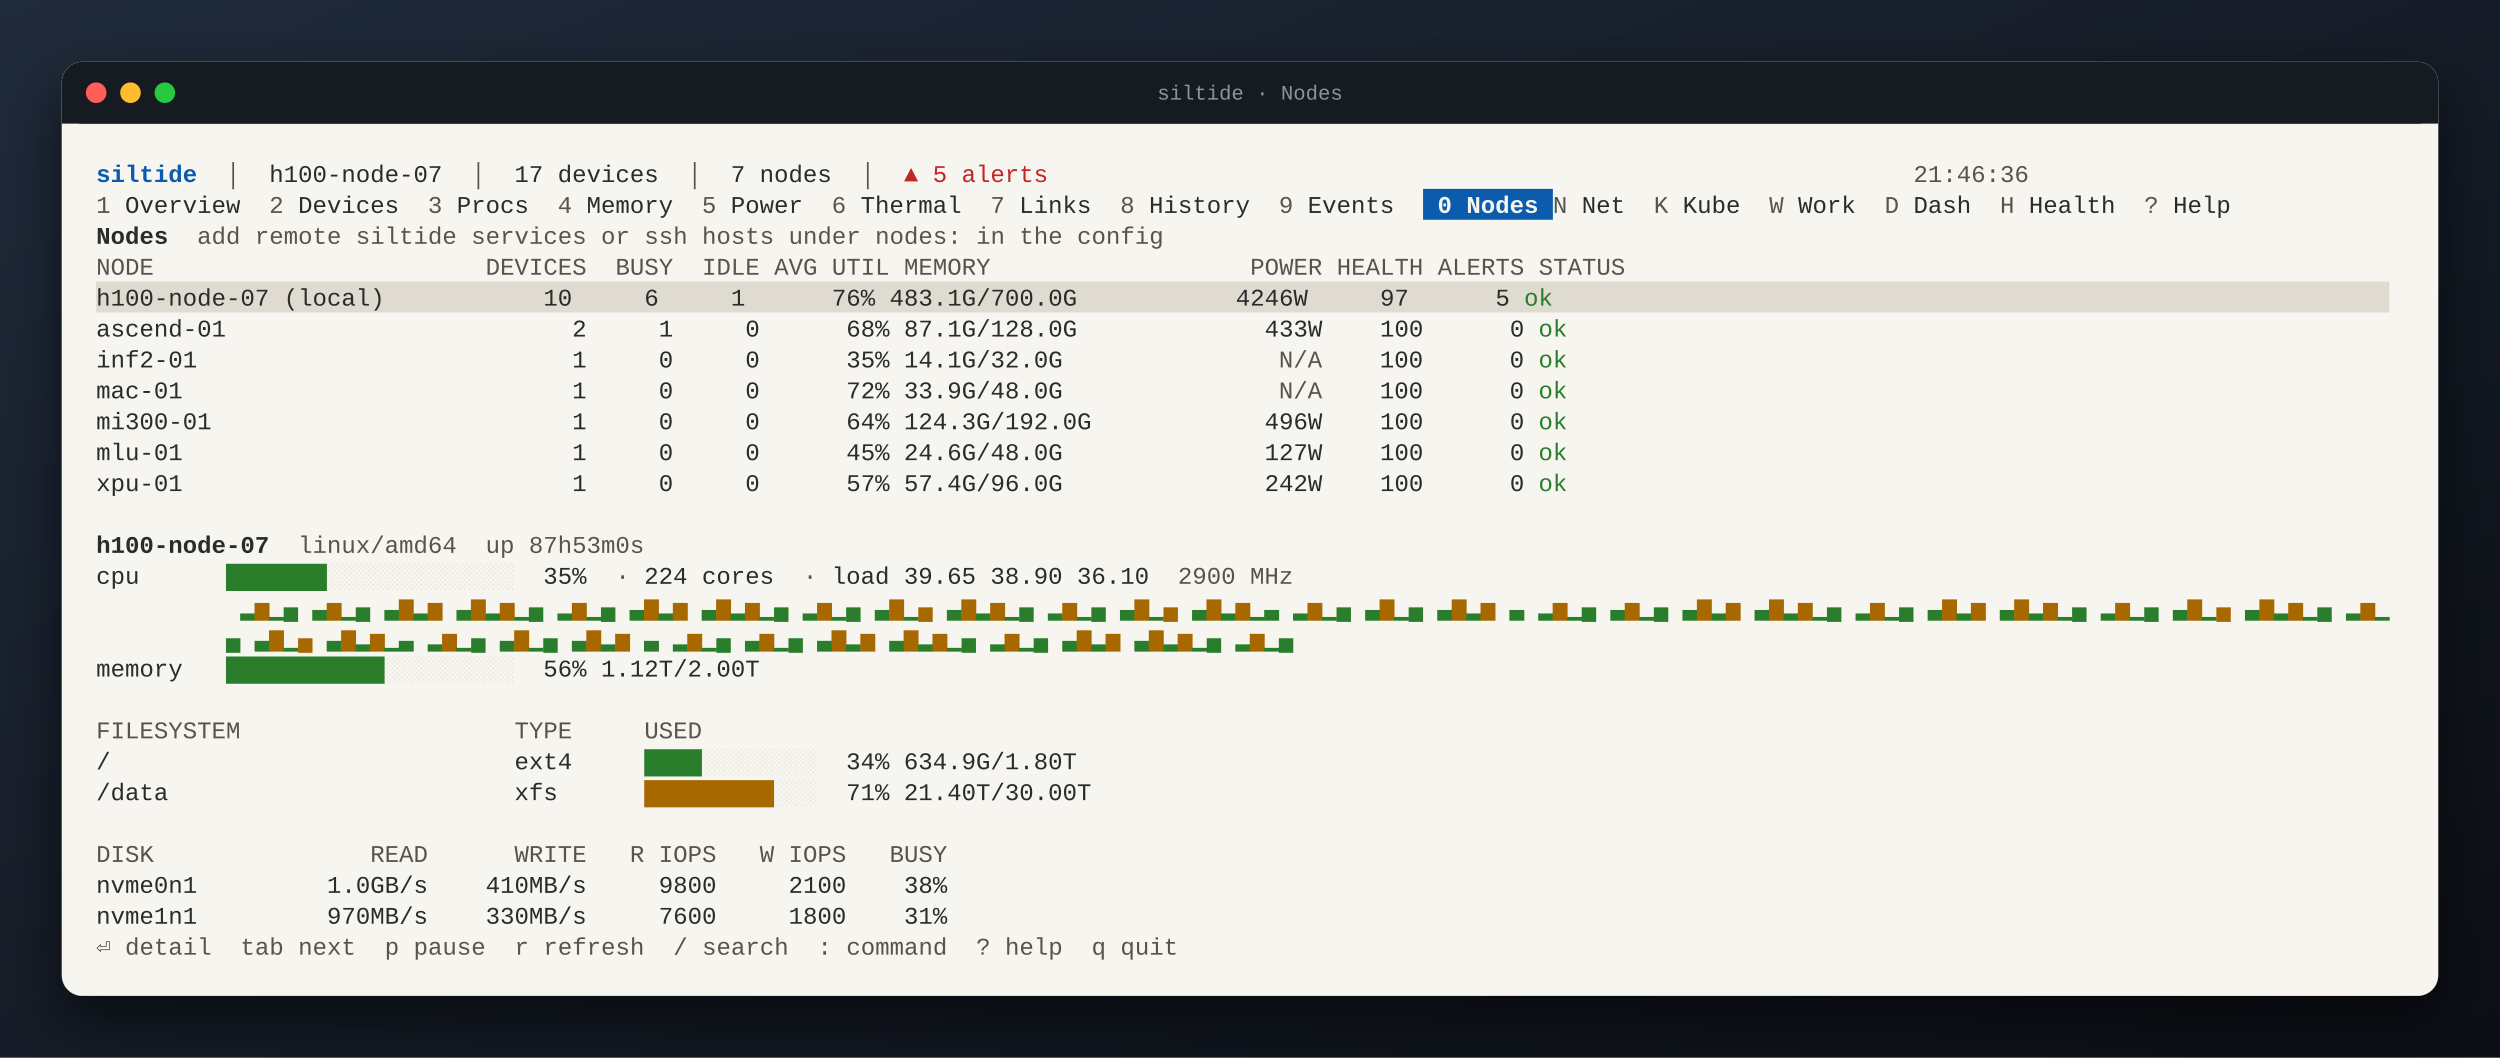
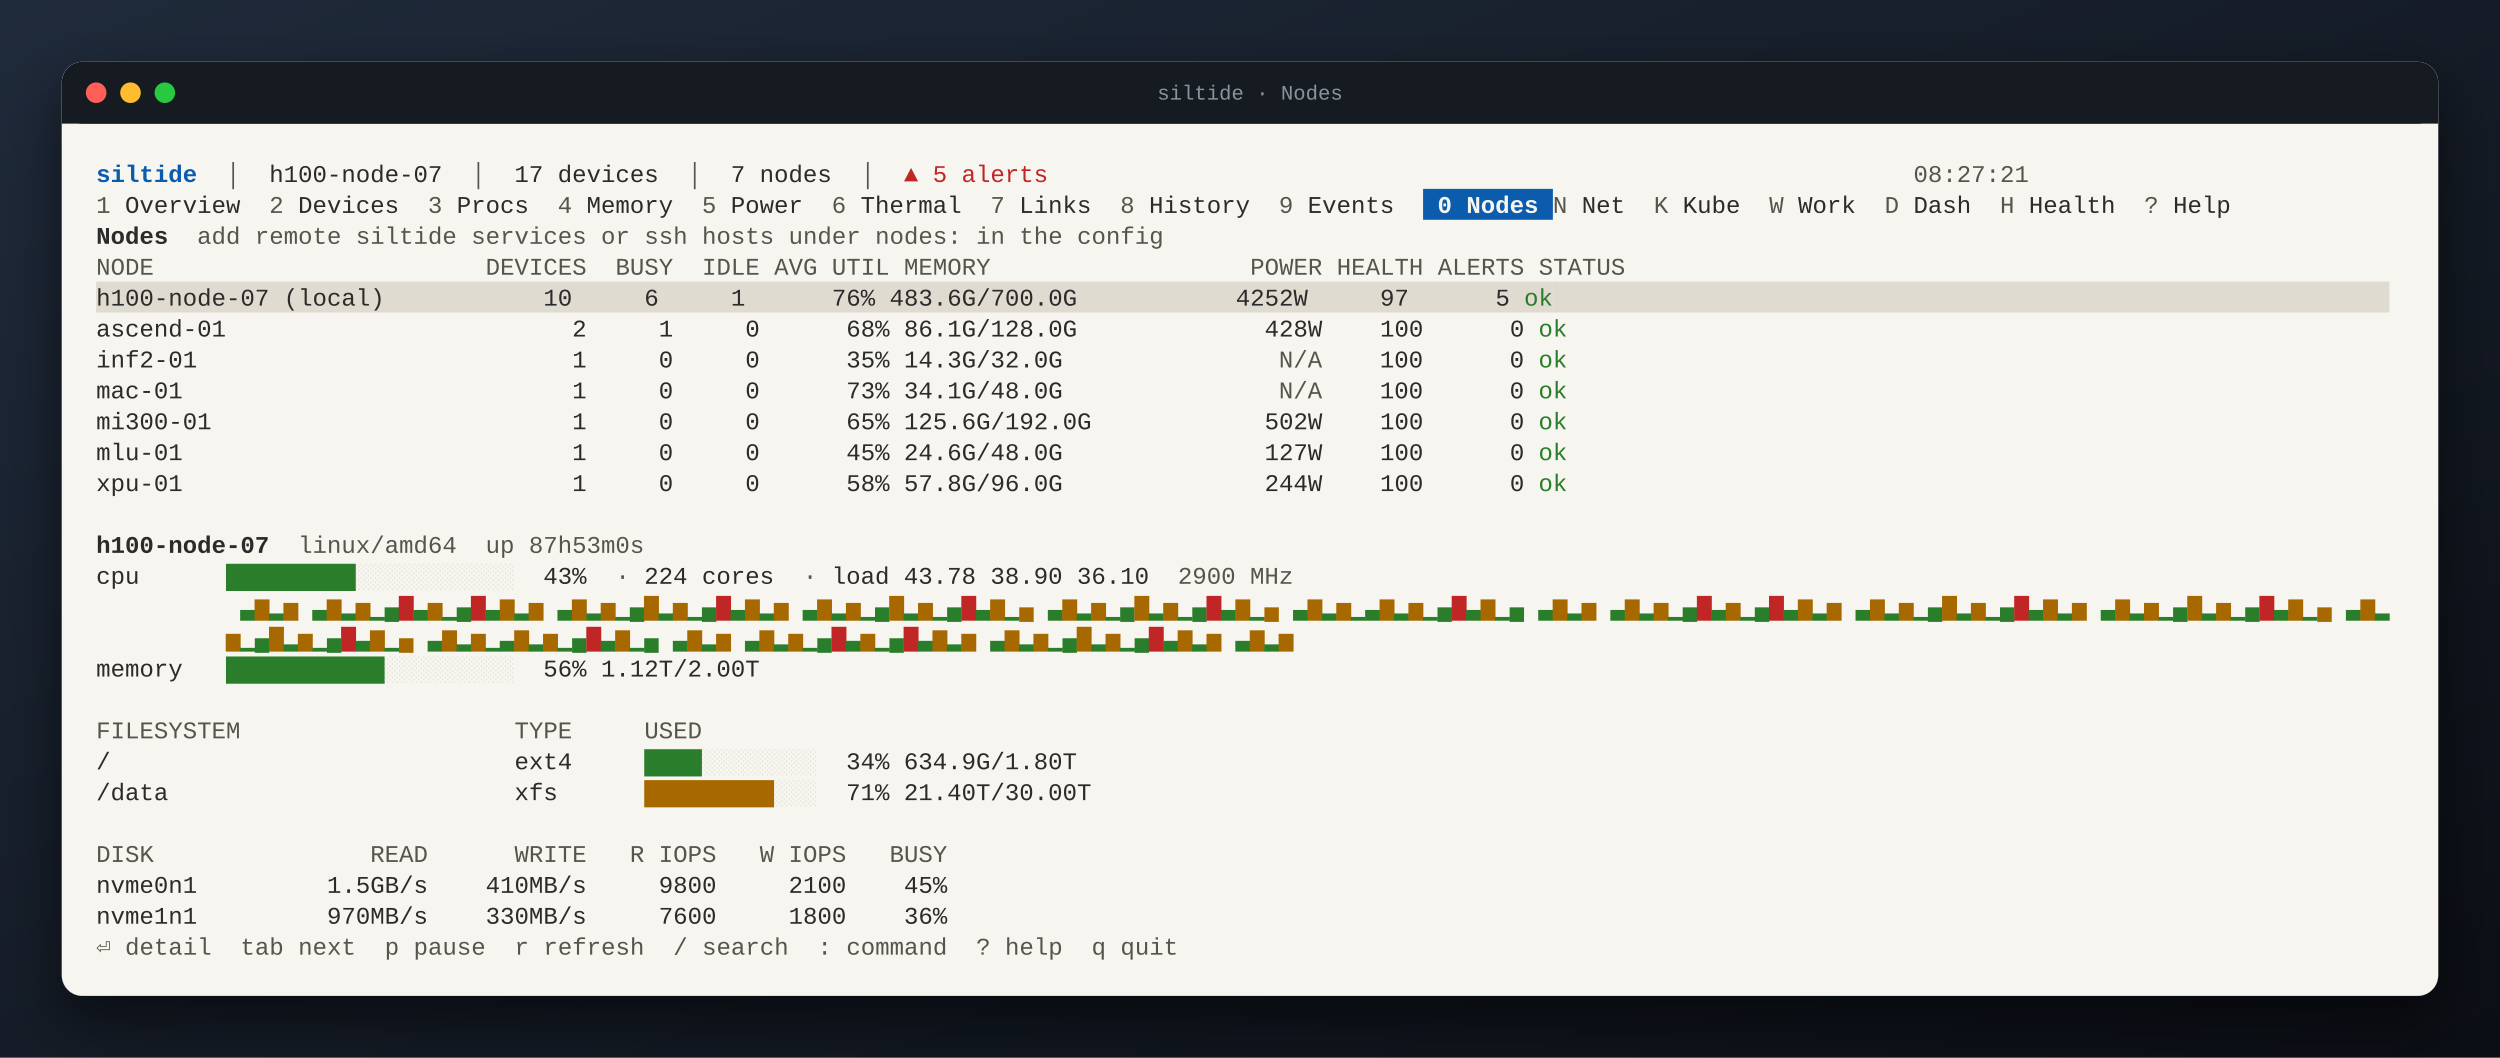
<svg xmlns="http://www.w3.org/2000/svg" width="1456" height="616" viewBox="0 0 1456 616" font-family="JetBrains Mono, SFMono-Regular, Menlo, Consolas, Liberation Mono, monospace" font-size="14">
  <defs>
    <linearGradient id="desk" x1="0" y1="0" x2="1" y2="1">
      <stop offset="0" stop-color="#1f2a3a" />
      <stop offset="1" stop-color="#0b0e14" />
    </linearGradient>
    <filter id="shadow" x="-10%" y="-10%" width="120%" height="130%">
      <feDropShadow dx="0" dy="14" stdDeviation="16" flood-color="#000" flood-opacity="0.55" />
    </filter>
  </defs>
  <rect width="100%" height="100%" fill="url(#desk)" />
  <rect x="36" y="36" width="1384" height="544" rx="12" fill="#f7f5ef" filter="url(#shadow)" />
  <rect x="36" y="36" width="1384" height="36" rx="12" fill="#161b22" />
  <rect x="36" y="60" width="1384" height="12" fill="#161b22" />
  <circle cx="56" cy="54" r="6" fill="#ff5f57" />
  <circle cx="76" cy="54" r="6" fill="#febc2e" />
  <circle cx="96" cy="54" r="6" fill="#28c840" />
  <text x="50%" y="58" text-anchor="middle" fill="#8b949e" font-size="12">siltide · Nodes</text>
  <g xml:space="preserve" transform="translate(36 36)">
    <text y="70.0" fill="#2b2b2b" xml:space="preserve" style="white-space:pre">
      <tspan x="20.0" fill="#0b5cad" font-weight="bold">siltide</tspan>
      <tspan x="78.8" fill="#55554d">  │  </tspan>
      <tspan x="120.8">h100-node-07</tspan>
      <tspan x="221.6" fill="#55554d">  │  </tspan>
      <tspan x="263.6">17 devices</tspan>
      <tspan x="347.6" fill="#55554d">  │  </tspan>
      <tspan x="389.6">7 nodes</tspan>
      <tspan x="448.4" fill="#55554d">  │  </tspan>
      <tspan x="490.4" fill="#c02626">▲ 5 alerts</tspan>
-       <tspan x="1078.4" fill="#55554d">21:46:36                         </tspan>
+       <tspan x="1078.4" fill="#55554d">08:27:21                         </tspan>
    </text>
    <rect x="792.8" y="74.0" width="75.6" height="18.0" fill="#0b5cad" />
    <text y="88.0" fill="#2b2b2b" xml:space="preserve" style="white-space:pre">
      <tspan x="20.0" fill="#55554d">1</tspan>
      <tspan x="28.4"> Overview  </tspan>
      <tspan x="120.8" fill="#55554d">2</tspan>
      <tspan x="129.2"> Devices  </tspan>
      <tspan x="213.2" fill="#55554d">3</tspan>
      <tspan x="221.6"> Procs  </tspan>
      <tspan x="288.8" fill="#55554d">4</tspan>
      <tspan x="297.2"> Memory  </tspan>
      <tspan x="372.8" fill="#55554d">5</tspan>
      <tspan x="381.2"> Power  </tspan>
      <tspan x="448.4" fill="#55554d">6</tspan>
      <tspan x="456.8"> Thermal  </tspan>
      <tspan x="540.8" fill="#55554d">7</tspan>
      <tspan x="549.2"> Links  </tspan>
      <tspan x="616.4" fill="#55554d">8</tspan>
      <tspan x="624.8"> History  </tspan>
      <tspan x="708.8" fill="#55554d">9</tspan>
      <tspan x="717.2"> Events  </tspan>
      <tspan x="792.8" fill="#f7f5ef" font-weight="bold"> 0 Nodes </tspan>
      <tspan x="868.4" fill="#55554d">N</tspan>
      <tspan x="876.8"> Net  </tspan>
      <tspan x="927.2" fill="#55554d">K</tspan>
      <tspan x="935.6"> Kube  </tspan>
      <tspan x="994.4" fill="#55554d">W</tspan>
      <tspan x="1002.8"> Work  </tspan>
      <tspan x="1061.6" fill="#55554d">D</tspan>
      <tspan x="1070.0"> Dash  </tspan>
      <tspan x="1128.8" fill="#55554d">H</tspan>
      <tspan x="1137.2"> Health  </tspan>
      <tspan x="1212.8" fill="#55554d">?</tspan>
      <tspan x="1221.2"> Help  </tspan>
    </text>
    <text y="106.0" fill="#2b2b2b" xml:space="preserve" style="white-space:pre">
      <tspan x="20.0" font-weight="bold">Nodes</tspan>
      <tspan x="62.0" fill="#55554d">  add remote siltide services or ssh hosts under nodes: in the config</tspan>
    </text>
    <text y="124.0" fill="#2b2b2b" xml:space="preserve" style="white-space:pre">
      <tspan x="20.0" fill="#55554d">NODE                       DEVICES  BUSY  IDLE AVG UTIL MEMORY                  POWER HEALTH ALERTS STATUS                        </tspan>
    </text>
    <rect x="20.0" y="128.0" width="831.6" height="18.0" fill="#dfdbd0" />
    <rect x="851.6" y="128.0" width="16.8" height="18.0" fill="#dfdbd0" />
    <rect x="868.4" y="128.0" width="487.2" height="18.0" fill="#dfdbd0" />
    <text y="142.0" fill="#2b2b2b" xml:space="preserve" style="white-space:pre">
-       <tspan x="20.0">h100-node-07 (local)           10     6     1      76% 483.1G/700.0G           4246W     97      5 </tspan>
+       <tspan x="20.0">h100-node-07 (local)           10     6     1      76% 483.6G/700.0G           4252W     97      5 </tspan>
      <tspan x="851.6" fill="#2a7d2a">ok</tspan>
    </text>
    <text y="160.0" fill="#2b2b2b" xml:space="preserve" style="white-space:pre">
-       <tspan x="20.0">ascend-01                        2     1     0      68% 87.1G/128.0G             433W    100      0 </tspan>
+       <tspan x="20.0">ascend-01                        2     1     0      68% 86.1G/128.0G             428W    100      0 </tspan>
      <tspan x="860.0" fill="#2a7d2a">ok</tspan>
    </text>
    <text y="178.0" fill="#2b2b2b" xml:space="preserve" style="white-space:pre">
-       <tspan x="20.0">inf2-01                          1     0     0      35% 14.1G/32.0G               </tspan>
+       <tspan x="20.0">inf2-01                          1     0     0      35% 14.3G/32.0G               </tspan>
      <tspan x="708.8" fill="#55554d">N/A</tspan>
      <tspan x="734.0">    100      0 </tspan>
      <tspan x="860.0" fill="#2a7d2a">ok</tspan>
    </text>
    <text y="196.0" fill="#2b2b2b" xml:space="preserve" style="white-space:pre">
-       <tspan x="20.0">mac-01                           1     0     0      72% 33.9G/48.0G               </tspan>
+       <tspan x="20.0">mac-01                           1     0     0      73% 34.1G/48.0G               </tspan>
      <tspan x="708.8" fill="#55554d">N/A</tspan>
      <tspan x="734.0">    100      0 </tspan>
      <tspan x="860.0" fill="#2a7d2a">ok</tspan>
    </text>
    <text y="214.0" fill="#2b2b2b" xml:space="preserve" style="white-space:pre">
-       <tspan x="20.0">mi300-01                         1     0     0      64% 124.3G/192.0G            496W    100      0 </tspan>
+       <tspan x="20.0">mi300-01                         1     0     0      65% 125.6G/192.0G            502W    100      0 </tspan>
      <tspan x="860.0" fill="#2a7d2a">ok</tspan>
    </text>
    <text y="232.0" fill="#2b2b2b" xml:space="preserve" style="white-space:pre">
      <tspan x="20.0">mlu-01                           1     0     0      45% 24.6G/48.0G              127W    100      0 </tspan>
      <tspan x="860.0" fill="#2a7d2a">ok</tspan>
    </text>
    <text y="250.0" fill="#2b2b2b" xml:space="preserve" style="white-space:pre">
-       <tspan x="20.0">xpu-01                           1     0     0      57% 57.4G/96.0G              242W    100      0 </tspan>
+       <tspan x="20.0">xpu-01                           1     0     0      58% 57.8G/96.0G              244W    100      0 </tspan>
      <tspan x="860.0" fill="#2a7d2a">ok</tspan>
    </text>
    <text y="286.0" fill="#2b2b2b" xml:space="preserve" style="white-space:pre">
      <tspan x="20.0" font-weight="bold">h100-node-07</tspan>
      <tspan x="137.6" fill="#55554d">linux/amd64</tspan>
      <tspan x="230.0" fill="#55554d">  up 87h53m0s</tspan>
    </text>
    <text y="304.0" fill="#2b2b2b" xml:space="preserve" style="white-space:pre">
      <tspan x="20.0">cpu      </tspan>
-       <tspan x="95.6" fill="#2a7d2a">███████</tspan>
-       <tspan x="154.4" fill="#dfdbd0">░░░░░░░░░░░░░</tspan>
-       <tspan x="263.6">  35%  </tspan>
+       <tspan x="95.6" fill="#2a7d2a">█████████</tspan>
+       <tspan x="171.2" fill="#dfdbd0">░░░░░░░░░░░</tspan>
+       <tspan x="263.6">  43%  </tspan>
      <tspan x="322.4" fill="#55554d">·</tspan>
      <tspan x="330.8"> 224 cores  </tspan>
      <tspan x="431.6" fill="#55554d">·</tspan>
-       <tspan x="440.0"> load 39.65 38.90 36.10</tspan>
+       <tspan x="440.0"> load 43.78 38.90 36.10</tspan>
      <tspan x="633.2" fill="#55554d">  2900 MHz</tspan>
    </text>
    <text y="322.0" fill="#2b2b2b" xml:space="preserve" style="white-space:pre">
-       <tspan x="104.0" fill="#2a7d2a">▂</tspan>
-       <tspan x="112.4" fill="#a86800">▅</tspan>
-       <tspan x="120.8" fill="#2a7d2a">▁</tspan>
-       <tspan x="129.2" fill="#2a7d2a">▄</tspan>
+       <tspan x="104.0" fill="#2a7d2a">▃</tspan>
+       <tspan x="112.4" fill="#a86800">▆</tspan>
+       <tspan x="120.8" fill="#2a7d2a">▂</tspan>
+       <tspan x="129.2" fill="#a86800">▅</tspan>
      <tspan x="146.0" fill="#2a7d2a">▃</tspan>
-       <tspan x="154.4" fill="#a86800">▅</tspan>
-       <tspan x="162.8" fill="#2a7d2a">▁</tspan>
-       <tspan x="171.2" fill="#2a7d2a">▄</tspan>
-       <tspan x="188.0" fill="#2a7d2a">▃</tspan>
-       <tspan x="196.4" fill="#a86800">▆</tspan>
-       <tspan x="204.8" fill="#2a7d2a">▂</tspan>
+       <tspan x="154.4" fill="#a86800">▆</tspan>
+       <tspan x="162.8" fill="#2a7d2a">▂</tspan>
+       <tspan x="171.2" fill="#a86800">▅</tspan>
+       <tspan x="179.6" fill="#2a7d2a">▁</tspan>
+       <tspan x="188.0" fill="#2a7d2a">▄</tspan>
+       <tspan x="196.4" fill="#c02626">▇</tspan>
+       <tspan x="204.8" fill="#2a7d2a">▃</tspan>
      <tspan x="213.2" fill="#a86800">▅</tspan>
-       <tspan x="230.0" fill="#2a7d2a">▃</tspan>
-       <tspan x="238.4" fill="#a86800">▆</tspan>
-       <tspan x="246.8" fill="#2a7d2a">▂</tspan>
-       <tspan x="255.2" fill="#a86800">▅</tspan>
-       <tspan x="263.6" fill="#2a7d2a">▁</tspan>
-       <tspan x="272.0" fill="#2a7d2a">▄</tspan>
-       <tspan x="288.8" fill="#2a7d2a">▂</tspan>
-       <tspan x="297.2" fill="#a86800">▅</tspan>
-       <tspan x="305.6" fill="#2a7d2a">▁</tspan>
-       <tspan x="314.0" fill="#2a7d2a">▄</tspan>
-       <tspan x="330.8" fill="#2a7d2a">▃</tspan>
-       <tspan x="339.2" fill="#a86800">▆</tspan>
+       <tspan x="221.6" fill="#2a7d2a">▁</tspan>
+       <tspan x="230.0" fill="#2a7d2a">▄</tspan>
+       <tspan x="238.4" fill="#c02626">▇</tspan>
+       <tspan x="246.8" fill="#2a7d2a">▃</tspan>
+       <tspan x="255.2" fill="#a86800">▆</tspan>
+       <tspan x="263.6" fill="#2a7d2a">▂</tspan>
+       <tspan x="272.0" fill="#a86800">▅</tspan>
+       <tspan x="288.8" fill="#2a7d2a">▃</tspan>
+       <tspan x="297.2" fill="#a86800">▆</tspan>
+       <tspan x="305.6" fill="#2a7d2a">▂</tspan>
+       <tspan x="314.0" fill="#a86800">▅</tspan>
+       <tspan x="322.4" fill="#2a7d2a">▁</tspan>
+       <tspan x="330.8" fill="#2a7d2a">▄</tspan>
+       <tspan x="339.2" fill="#a86800">▇</tspan>
      <tspan x="347.6" fill="#2a7d2a">▂</tspan>
      <tspan x="356.0" fill="#a86800">▅</tspan>
-       <tspan x="372.8" fill="#2a7d2a">▃</tspan>
-       <tspan x="381.2" fill="#a86800">▆</tspan>
-       <tspan x="389.6" fill="#2a7d2a">▂</tspan>
-       <tspan x="398.0" fill="#a86800">▅</tspan>
-       <tspan x="406.4" fill="#2a7d2a">▁</tspan>
-       <tspan x="414.8" fill="#2a7d2a">▄</tspan>
-       <tspan x="431.6" fill="#2a7d2a">▂</tspan>
-       <tspan x="440.0" fill="#a86800">▅</tspan>
-       <tspan x="448.4" fill="#2a7d2a">▁</tspan>
-       <tspan x="456.8" fill="#2a7d2a">▄</tspan>
-       <tspan x="473.6" fill="#2a7d2a">▃</tspan>
-       <tspan x="482.0" fill="#a86800">▆</tspan>
-       <tspan x="490.4" fill="#2a7d2a">▁</tspan>
-       <tspan x="498.8" fill="#a86800">▄</tspan>
-       <tspan x="515.6" fill="#2a7d2a">▃</tspan>
-       <tspan x="524.0" fill="#a86800">▆</tspan>
-       <tspan x="532.4" fill="#2a7d2a">▂</tspan>
-       <tspan x="540.8" fill="#a86800">▅</tspan>
+       <tspan x="364.4" fill="#2a7d2a">▁</tspan>
+       <tspan x="372.8" fill="#2a7d2a">▄</tspan>
+       <tspan x="381.2" fill="#c02626">▇</tspan>
+       <tspan x="389.6" fill="#2a7d2a">▃</tspan>
+       <tspan x="398.0" fill="#a86800">▆</tspan>
+       <tspan x="406.4" fill="#2a7d2a">▂</tspan>
+       <tspan x="414.8" fill="#a86800">▅</tspan>
+       <tspan x="431.6" fill="#2a7d2a">▃</tspan>
+       <tspan x="440.0" fill="#a86800">▆</tspan>
+       <tspan x="448.4" fill="#2a7d2a">▂</tspan>
+       <tspan x="456.8" fill="#a86800">▅</tspan>
+       <tspan x="465.2" fill="#2a7d2a">▁</tspan>
+       <tspan x="473.6" fill="#2a7d2a">▄</tspan>
+       <tspan x="482.0" fill="#a86800">▇</tspan>
+       <tspan x="490.4" fill="#2a7d2a">▂</tspan>
+       <tspan x="498.8" fill="#a86800">▅</tspan>
+       <tspan x="507.2" fill="#2a7d2a">▁</tspan>
+       <tspan x="515.6" fill="#2a7d2a">▄</tspan>
+       <tspan x="524.0" fill="#c02626">▇</tspan>
+       <tspan x="532.4" fill="#2a7d2a">▃</tspan>
+       <tspan x="540.8" fill="#a86800">▆</tspan>
      <tspan x="549.2" fill="#2a7d2a">▁</tspan>
-       <tspan x="557.6" fill="#2a7d2a">▄</tspan>
-       <tspan x="574.4" fill="#2a7d2a">▂</tspan>
-       <tspan x="582.8" fill="#a86800">▅</tspan>
-       <tspan x="591.2" fill="#2a7d2a">▁</tspan>
-       <tspan x="599.6" fill="#2a7d2a">▄</tspan>
-       <tspan x="616.4" fill="#2a7d2a">▃</tspan>
-       <tspan x="624.8" fill="#a86800">▆</tspan>
-       <tspan x="633.2" fill="#2a7d2a">▁</tspan>
-       <tspan x="641.6" fill="#a86800">▄</tspan>
-       <tspan x="658.4" fill="#2a7d2a">▃</tspan>
-       <tspan x="666.8" fill="#a86800">▆</tspan>
-       <tspan x="675.2" fill="#2a7d2a">▂</tspan>
-       <tspan x="683.6" fill="#a86800">▅</tspan>
+       <tspan x="557.6" fill="#a86800">▄</tspan>
+       <tspan x="574.4" fill="#2a7d2a">▃</tspan>
+       <tspan x="582.8" fill="#a86800">▆</tspan>
+       <tspan x="591.2" fill="#2a7d2a">▂</tspan>
+       <tspan x="599.6" fill="#a86800">▅</tspan>
+       <tspan x="608.0" fill="#2a7d2a">▁</tspan>
+       <tspan x="616.4" fill="#2a7d2a">▄</tspan>
+       <tspan x="624.8" fill="#a86800">▇</tspan>
+       <tspan x="633.2" fill="#2a7d2a">▂</tspan>
+       <tspan x="641.6" fill="#a86800">▅</tspan>
+       <tspan x="650.0" fill="#2a7d2a">▁</tspan>
+       <tspan x="658.4" fill="#2a7d2a">▄</tspan>
+       <tspan x="666.8" fill="#c02626">▇</tspan>
+       <tspan x="675.2" fill="#2a7d2a">▃</tspan>
+       <tspan x="683.6" fill="#a86800">▆</tspan>
      <tspan x="692.0" fill="#2a7d2a">▁</tspan>
-       <tspan x="700.4" fill="#2a7d2a">▃</tspan>
-       <tspan x="717.2" fill="#2a7d2a">▂</tspan>
-       <tspan x="725.6" fill="#a86800">▅</tspan>
-       <tspan x="734.0" fill="#2a7d2a">▁</tspan>
-       <tspan x="742.4" fill="#2a7d2a">▄</tspan>
+       <tspan x="700.4" fill="#a86800">▄</tspan>
+       <tspan x="717.2" fill="#2a7d2a">▃</tspan>
+       <tspan x="725.6" fill="#a86800">▆</tspan>
+       <tspan x="734.0" fill="#2a7d2a">▂</tspan>
+       <tspan x="742.4" fill="#a86800">▅</tspan>
+       <tspan x="750.8" fill="#2a7d2a">▁</tspan>
      <tspan x="759.2" fill="#2a7d2a">▃</tspan>
      <tspan x="767.6" fill="#a86800">▆</tspan>
-       <tspan x="776.0" fill="#2a7d2a">▁</tspan>
-       <tspan x="784.4" fill="#2a7d2a">▄</tspan>
-       <tspan x="801.2" fill="#2a7d2a">▃</tspan>
-       <tspan x="809.6" fill="#a86800">▆</tspan>
-       <tspan x="818.0" fill="#2a7d2a">▂</tspan>
-       <tspan x="826.4" fill="#a86800">▅</tspan>
-       <tspan x="843.2" fill="#2a7d2a">▃</tspan>
-       <tspan x="860.0" fill="#2a7d2a">▂</tspan>
-       <tspan x="868.4" fill="#a86800">▅</tspan>
-       <tspan x="876.8" fill="#2a7d2a">▁</tspan>
-       <tspan x="885.2" fill="#2a7d2a">▄</tspan>
+       <tspan x="776.0" fill="#2a7d2a">▂</tspan>
+       <tspan x="784.4" fill="#a86800">▅</tspan>
+       <tspan x="792.8" fill="#2a7d2a">▁</tspan>
+       <tspan x="801.2" fill="#2a7d2a">▄</tspan>
+       <tspan x="809.6" fill="#c02626">▇</tspan>
+       <tspan x="818.0" fill="#2a7d2a">▃</tspan>
+       <tspan x="826.4" fill="#a86800">▆</tspan>
+       <tspan x="834.8" fill="#2a7d2a">▁</tspan>
+       <tspan x="843.2" fill="#2a7d2a">▄</tspan>
+       <tspan x="860.0" fill="#2a7d2a">▃</tspan>
+       <tspan x="868.4" fill="#a86800">▆</tspan>
+       <tspan x="876.8" fill="#2a7d2a">▂</tspan>
+       <tspan x="885.2" fill="#a86800">▅</tspan>
      <tspan x="902.0" fill="#2a7d2a">▃</tspan>
-       <tspan x="910.4" fill="#a86800">▅</tspan>
-       <tspan x="918.8" fill="#2a7d2a">▁</tspan>
-       <tspan x="927.2" fill="#2a7d2a">▄</tspan>
-       <tspan x="944.0" fill="#2a7d2a">▃</tspan>
-       <tspan x="952.4" fill="#a86800">▆</tspan>
-       <tspan x="960.8" fill="#2a7d2a">▂</tspan>
+       <tspan x="910.4" fill="#a86800">▆</tspan>
+       <tspan x="918.8" fill="#2a7d2a">▂</tspan>
+       <tspan x="927.2" fill="#a86800">▅</tspan>
+       <tspan x="935.6" fill="#2a7d2a">▁</tspan>
+       <tspan x="944.0" fill="#2a7d2a">▄</tspan>
+       <tspan x="952.4" fill="#c02626">▇</tspan>
+       <tspan x="960.8" fill="#2a7d2a">▃</tspan>
      <tspan x="969.2" fill="#a86800">▅</tspan>
-       <tspan x="986.0" fill="#2a7d2a">▃</tspan>
-       <tspan x="994.4" fill="#a86800">▆</tspan>
-       <tspan x="1002.8" fill="#2a7d2a">▂</tspan>
-       <tspan x="1011.2" fill="#a86800">▅</tspan>
-       <tspan x="1019.6" fill="#2a7d2a">▁</tspan>
-       <tspan x="1028.0" fill="#2a7d2a">▄</tspan>
-       <tspan x="1044.8" fill="#2a7d2a">▂</tspan>
-       <tspan x="1053.2" fill="#a86800">▅</tspan>
-       <tspan x="1061.6" fill="#2a7d2a">▁</tspan>
-       <tspan x="1070.0" fill="#2a7d2a">▄</tspan>
-       <tspan x="1086.8" fill="#2a7d2a">▃</tspan>
-       <tspan x="1095.2" fill="#a86800">▆</tspan>
+       <tspan x="977.6" fill="#2a7d2a">▁</tspan>
+       <tspan x="986.0" fill="#2a7d2a">▄</tspan>
+       <tspan x="994.4" fill="#c02626">▇</tspan>
+       <tspan x="1002.8" fill="#2a7d2a">▃</tspan>
+       <tspan x="1011.2" fill="#a86800">▆</tspan>
+       <tspan x="1019.6" fill="#2a7d2a">▂</tspan>
+       <tspan x="1028.0" fill="#a86800">▅</tspan>
+       <tspan x="1044.8" fill="#2a7d2a">▃</tspan>
+       <tspan x="1053.2" fill="#a86800">▆</tspan>
+       <tspan x="1061.6" fill="#2a7d2a">▂</tspan>
+       <tspan x="1070.0" fill="#a86800">▅</tspan>
+       <tspan x="1078.4" fill="#2a7d2a">▁</tspan>
+       <tspan x="1086.8" fill="#2a7d2a">▄</tspan>
+       <tspan x="1095.2" fill="#a86800">▇</tspan>
      <tspan x="1103.6" fill="#2a7d2a">▂</tspan>
      <tspan x="1112.0" fill="#a86800">▅</tspan>
-       <tspan x="1128.8" fill="#2a7d2a">▃</tspan>
-       <tspan x="1137.2" fill="#a86800">▆</tspan>
-       <tspan x="1145.6" fill="#2a7d2a">▂</tspan>
-       <tspan x="1154.0" fill="#a86800">▅</tspan>
-       <tspan x="1162.4" fill="#2a7d2a">▁</tspan>
-       <tspan x="1170.8" fill="#2a7d2a">▄</tspan>
-       <tspan x="1187.6" fill="#2a7d2a">▂</tspan>
-       <tspan x="1196.0" fill="#a86800">▅</tspan>
-       <tspan x="1204.4" fill="#2a7d2a">▁</tspan>
-       <tspan x="1212.8" fill="#2a7d2a">▄</tspan>
-       <tspan x="1229.6" fill="#2a7d2a">▃</tspan>
-       <tspan x="1238.0" fill="#a86800">▆</tspan>
-       <tspan x="1246.4" fill="#2a7d2a">▁</tspan>
-       <tspan x="1254.8" fill="#a86800">▄</tspan>
-       <tspan x="1271.6" fill="#2a7d2a">▃</tspan>
-       <tspan x="1280.0" fill="#a86800">▆</tspan>
-       <tspan x="1288.4" fill="#2a7d2a">▂</tspan>
-       <tspan x="1296.8" fill="#a86800">▅</tspan>
+       <tspan x="1120.4" fill="#2a7d2a">▁</tspan>
+       <tspan x="1128.8" fill="#2a7d2a">▄</tspan>
+       <tspan x="1137.2" fill="#c02626">▇</tspan>
+       <tspan x="1145.6" fill="#2a7d2a">▃</tspan>
+       <tspan x="1154.0" fill="#a86800">▆</tspan>
+       <tspan x="1162.4" fill="#2a7d2a">▂</tspan>
+       <tspan x="1170.8" fill="#a86800">▅</tspan>
+       <tspan x="1187.6" fill="#2a7d2a">▃</tspan>
+       <tspan x="1196.0" fill="#a86800">▆</tspan>
+       <tspan x="1204.4" fill="#2a7d2a">▂</tspan>
+       <tspan x="1212.8" fill="#a86800">▅</tspan>
+       <tspan x="1221.2" fill="#2a7d2a">▁</tspan>
+       <tspan x="1229.6" fill="#2a7d2a">▄</tspan>
+       <tspan x="1238.0" fill="#a86800">▇</tspan>
+       <tspan x="1246.4" fill="#2a7d2a">▂</tspan>
+       <tspan x="1254.8" fill="#a86800">▅</tspan>
+       <tspan x="1263.2" fill="#2a7d2a">▁</tspan>
+       <tspan x="1271.6" fill="#2a7d2a">▄</tspan>
+       <tspan x="1280.0" fill="#c02626">▇</tspan>
+       <tspan x="1288.4" fill="#2a7d2a">▃</tspan>
+       <tspan x="1296.8" fill="#a86800">▆</tspan>
      <tspan x="1305.2" fill="#2a7d2a">▁</tspan>
-       <tspan x="1313.6" fill="#2a7d2a">▄</tspan>
-       <tspan x="1330.4" fill="#2a7d2a">▂</tspan>
-       <tspan x="1338.8" fill="#a86800">▅</tspan>
-       <tspan x="1347.2" fill="#2a7d2a">▁</tspan>
+       <tspan x="1313.6" fill="#a86800">▄</tspan>
+       <tspan x="1330.4" fill="#2a7d2a">▃</tspan>
+       <tspan x="1338.8" fill="#a86800">▆</tspan>
+       <tspan x="1347.2" fill="#2a7d2a">▂</tspan>
    </text>
    <text y="340.0" fill="#2b2b2b" xml:space="preserve" style="white-space:pre">
-       <tspan x="95.6" fill="#2a7d2a">▄</tspan>
-       <tspan x="112.4" fill="#2a7d2a">▃</tspan>
-       <tspan x="120.8" fill="#a86800">▆</tspan>
-       <tspan x="129.2" fill="#2a7d2a">▁</tspan>
-       <tspan x="137.6" fill="#a86800">▄</tspan>
-       <tspan x="154.4" fill="#2a7d2a">▃</tspan>
-       <tspan x="162.8" fill="#a86800">▆</tspan>
-       <tspan x="171.2" fill="#2a7d2a">▂</tspan>
-       <tspan x="179.6" fill="#a86800">▅</tspan>
+       <tspan x="95.6" fill="#a86800">▅</tspan>
+       <tspan x="104.0" fill="#2a7d2a">▁</tspan>
+       <tspan x="112.4" fill="#2a7d2a">▄</tspan>
+       <tspan x="120.8" fill="#a86800">▇</tspan>
+       <tspan x="129.2" fill="#2a7d2a">▂</tspan>
+       <tspan x="137.6" fill="#a86800">▅</tspan>
+       <tspan x="146.0" fill="#2a7d2a">▁</tspan>
+       <tspan x="154.4" fill="#2a7d2a">▄</tspan>
+       <tspan x="162.8" fill="#c02626">▇</tspan>
+       <tspan x="171.2" fill="#2a7d2a">▃</tspan>
+       <tspan x="179.6" fill="#a86800">▆</tspan>
      <tspan x="188.0" fill="#2a7d2a">▁</tspan>
-       <tspan x="196.4" fill="#2a7d2a">▃</tspan>
-       <tspan x="213.2" fill="#2a7d2a">▂</tspan>
-       <tspan x="221.6" fill="#a86800">▅</tspan>
-       <tspan x="230.0" fill="#2a7d2a">▁</tspan>
-       <tspan x="238.4" fill="#2a7d2a">▄</tspan>
+       <tspan x="196.4" fill="#a86800">▄</tspan>
+       <tspan x="213.2" fill="#2a7d2a">▃</tspan>
+       <tspan x="221.6" fill="#a86800">▆</tspan>
+       <tspan x="230.0" fill="#2a7d2a">▂</tspan>
+       <tspan x="238.4" fill="#a86800">▅</tspan>
+       <tspan x="246.8" fill="#2a7d2a">▁</tspan>
      <tspan x="255.2" fill="#2a7d2a">▃</tspan>
      <tspan x="263.6" fill="#a86800">▆</tspan>
-       <tspan x="272.0" fill="#2a7d2a">▁</tspan>
-       <tspan x="280.4" fill="#2a7d2a">▄</tspan>
-       <tspan x="297.2" fill="#2a7d2a">▃</tspan>
-       <tspan x="305.6" fill="#a86800">▆</tspan>
-       <tspan x="314.0" fill="#2a7d2a">▂</tspan>
-       <tspan x="322.4" fill="#a86800">▅</tspan>
-       <tspan x="339.2" fill="#2a7d2a">▃</tspan>
-       <tspan x="356.0" fill="#2a7d2a">▂</tspan>
-       <tspan x="364.4" fill="#a86800">▅</tspan>
-       <tspan x="372.8" fill="#2a7d2a">▁</tspan>
-       <tspan x="381.2" fill="#2a7d2a">▄</tspan>
+       <tspan x="272.0" fill="#2a7d2a">▂</tspan>
+       <tspan x="280.4" fill="#a86800">▅</tspan>
+       <tspan x="288.8" fill="#2a7d2a">▁</tspan>
+       <tspan x="297.2" fill="#2a7d2a">▄</tspan>
+       <tspan x="305.6" fill="#c02626">▇</tspan>
+       <tspan x="314.0" fill="#2a7d2a">▃</tspan>
+       <tspan x="322.4" fill="#a86800">▆</tspan>
+       <tspan x="330.8" fill="#2a7d2a">▁</tspan>
+       <tspan x="339.2" fill="#2a7d2a">▄</tspan>
+       <tspan x="356.0" fill="#2a7d2a">▃</tspan>
+       <tspan x="364.4" fill="#a86800">▆</tspan>
+       <tspan x="372.8" fill="#2a7d2a">▂</tspan>
+       <tspan x="381.2" fill="#a86800">▅</tspan>
      <tspan x="398.0" fill="#2a7d2a">▃</tspan>
-       <tspan x="406.4" fill="#a86800">▅</tspan>
-       <tspan x="414.8" fill="#2a7d2a">▁</tspan>
-       <tspan x="423.2" fill="#2a7d2a">▄</tspan>
-       <tspan x="440.0" fill="#2a7d2a">▃</tspan>
-       <tspan x="448.4" fill="#a86800">▆</tspan>
-       <tspan x="456.8" fill="#2a7d2a">▂</tspan>
+       <tspan x="406.4" fill="#a86800">▆</tspan>
+       <tspan x="414.8" fill="#2a7d2a">▂</tspan>
+       <tspan x="423.2" fill="#a86800">▅</tspan>
+       <tspan x="431.6" fill="#2a7d2a">▁</tspan>
+       <tspan x="440.0" fill="#2a7d2a">▄</tspan>
+       <tspan x="448.4" fill="#c02626">▇</tspan>
+       <tspan x="456.8" fill="#2a7d2a">▃</tspan>
      <tspan x="465.2" fill="#a86800">▅</tspan>
-       <tspan x="482.0" fill="#2a7d2a">▃</tspan>
-       <tspan x="490.4" fill="#a86800">▆</tspan>
-       <tspan x="498.8" fill="#2a7d2a">▂</tspan>
-       <tspan x="507.2" fill="#a86800">▅</tspan>
-       <tspan x="515.6" fill="#2a7d2a">▁</tspan>
-       <tspan x="524.0" fill="#2a7d2a">▄</tspan>
-       <tspan x="540.8" fill="#2a7d2a">▂</tspan>
-       <tspan x="549.2" fill="#a86800">▅</tspan>
-       <tspan x="557.6" fill="#2a7d2a">▁</tspan>
-       <tspan x="566.0" fill="#2a7d2a">▄</tspan>
-       <tspan x="582.8" fill="#2a7d2a">▃</tspan>
-       <tspan x="591.2" fill="#a86800">▆</tspan>
+       <tspan x="473.6" fill="#2a7d2a">▁</tspan>
+       <tspan x="482.0" fill="#2a7d2a">▄</tspan>
+       <tspan x="490.4" fill="#c02626">▇</tspan>
+       <tspan x="498.8" fill="#2a7d2a">▃</tspan>
+       <tspan x="507.2" fill="#a86800">▆</tspan>
+       <tspan x="515.6" fill="#2a7d2a">▂</tspan>
+       <tspan x="524.0" fill="#a86800">▅</tspan>
+       <tspan x="540.8" fill="#2a7d2a">▃</tspan>
+       <tspan x="549.2" fill="#a86800">▆</tspan>
+       <tspan x="557.6" fill="#2a7d2a">▂</tspan>
+       <tspan x="566.0" fill="#a86800">▅</tspan>
+       <tspan x="574.4" fill="#2a7d2a">▁</tspan>
+       <tspan x="582.8" fill="#2a7d2a">▄</tspan>
+       <tspan x="591.2" fill="#a86800">▇</tspan>
      <tspan x="599.6" fill="#2a7d2a">▂</tspan>
      <tspan x="608.0" fill="#a86800">▅</tspan>
-       <tspan x="624.8" fill="#2a7d2a">▃</tspan>
-       <tspan x="633.2" fill="#a86800">▆</tspan>
-       <tspan x="641.6" fill="#2a7d2a">▂</tspan>
-       <tspan x="650.0" fill="#a86800">▅</tspan>
-       <tspan x="658.4" fill="#2a7d2a">▁</tspan>
-       <tspan x="666.8" fill="#2a7d2a">▄</tspan>
-       <tspan x="683.6" fill="#2a7d2a">▂</tspan>
-       <tspan x="692.0" fill="#a86800">▅</tspan>
-       <tspan x="700.4" fill="#2a7d2a">▁</tspan>
-       <tspan x="708.8" fill="#2a7d2a">▄</tspan>
+       <tspan x="616.4" fill="#2a7d2a">▁</tspan>
+       <tspan x="624.8" fill="#2a7d2a">▄</tspan>
+       <tspan x="633.2" fill="#c02626">▇</tspan>
+       <tspan x="641.6" fill="#2a7d2a">▃</tspan>
+       <tspan x="650.0" fill="#a86800">▆</tspan>
+       <tspan x="658.4" fill="#2a7d2a">▂</tspan>
+       <tspan x="666.8" fill="#a86800">▅</tspan>
+       <tspan x="683.6" fill="#2a7d2a">▃</tspan>
+       <tspan x="692.0" fill="#a86800">▆</tspan>
+       <tspan x="700.4" fill="#2a7d2a">▂</tspan>
+       <tspan x="708.8" fill="#a86800">▅</tspan>
    </text>
    <text y="358.0" fill="#2b2b2b" xml:space="preserve" style="white-space:pre">
      <tspan x="20.0">memory   </tspan>
      <tspan x="95.6" fill="#2a7d2a">███████████</tspan>
      <tspan x="188.0" fill="#dfdbd0">░░░░░░░░░</tspan>
      <tspan x="263.6">  56% 1.12T/2.00T</tspan>
    </text>
    <text y="394.0" fill="#2b2b2b" xml:space="preserve" style="white-space:pre">
      <tspan x="20.0" fill="#55554d">FILESYSTEM                   TYPE     USED                   </tspan>
    </text>
    <text y="412.0" fill="#2b2b2b" xml:space="preserve" style="white-space:pre">
      <tspan x="20.0">/                            ext4     </tspan>
      <tspan x="339.2" fill="#2a7d2a">████</tspan>
      <tspan x="372.8" fill="#dfdbd0">░░░░░░░░</tspan>
      <tspan x="440.0">  34% 634.9G/1.80T</tspan>
    </text>
    <text y="430.0" fill="#2b2b2b" xml:space="preserve" style="white-space:pre">
      <tspan x="20.0">/data                        xfs      </tspan>
      <tspan x="339.2" fill="#a86800">█████████</tspan>
      <tspan x="414.8" fill="#dfdbd0">░░░</tspan>
      <tspan x="440.0">  71% 21.40T/30.00T</tspan>
    </text>
    <text y="466.0" fill="#2b2b2b" xml:space="preserve" style="white-space:pre">
      <tspan x="20.0" fill="#55554d">DISK               READ      WRITE   R IOPS   W IOPS   BUSY</tspan>
    </text>
    <text y="484.0" fill="#2b2b2b" xml:space="preserve" style="white-space:pre">
-       <tspan x="20.0">nvme0n1         1.0GB/s    410MB/s     9800     2100    38%</tspan>
+       <tspan x="20.0">nvme0n1         1.5GB/s    410MB/s     9800     2100    45%</tspan>
    </text>
    <text y="502.0" fill="#2b2b2b" xml:space="preserve" style="white-space:pre">
-       <tspan x="20.0">nvme1n1         970MB/s    330MB/s     7600     1800    31%</tspan>
+       <tspan x="20.0">nvme1n1         970MB/s    330MB/s     7600     1800    36%</tspan>
    </text>
    <text y="520.0" fill="#2b2b2b" xml:space="preserve" style="white-space:pre">
      <tspan x="20.0" fill="#55554d">⏎ detail  tab next  p pause  r refresh  / search  : command  ? help  q quit</tspan>
    </text>
  </g>
</svg>
